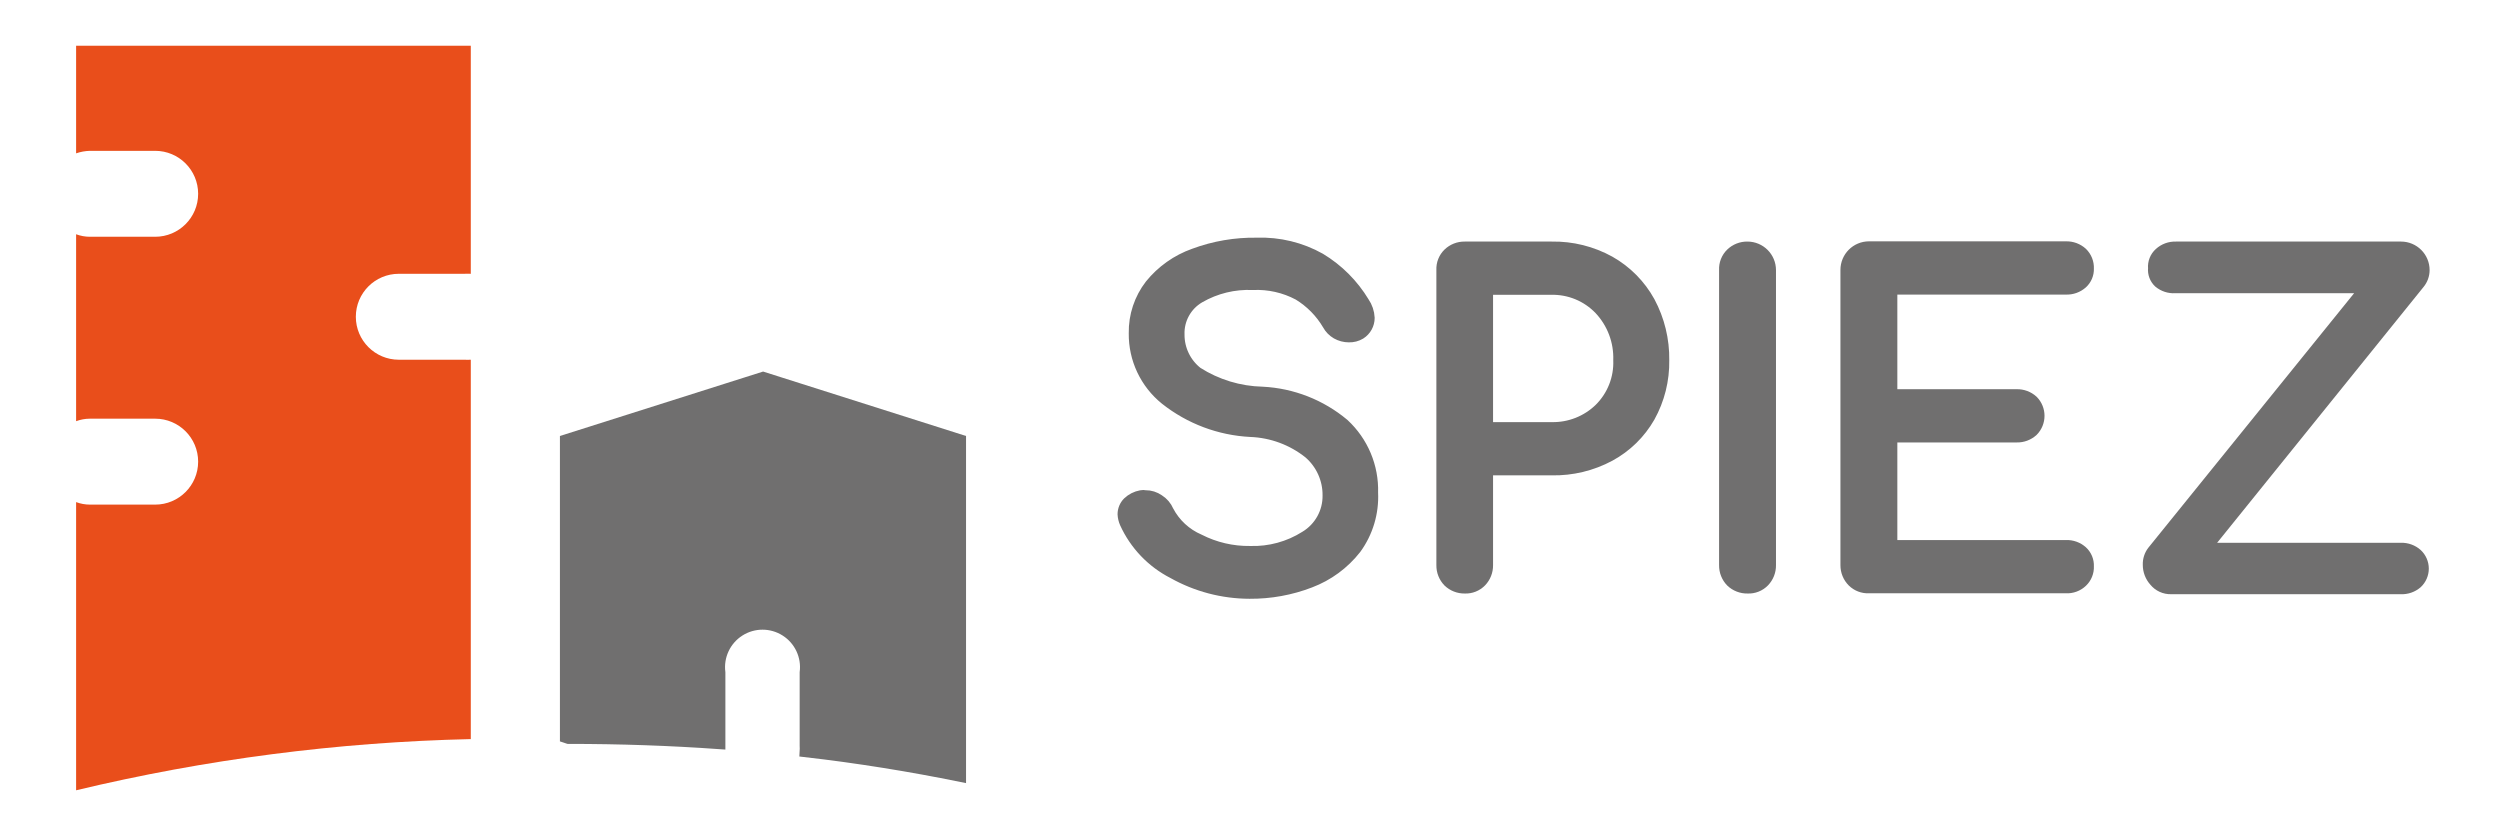
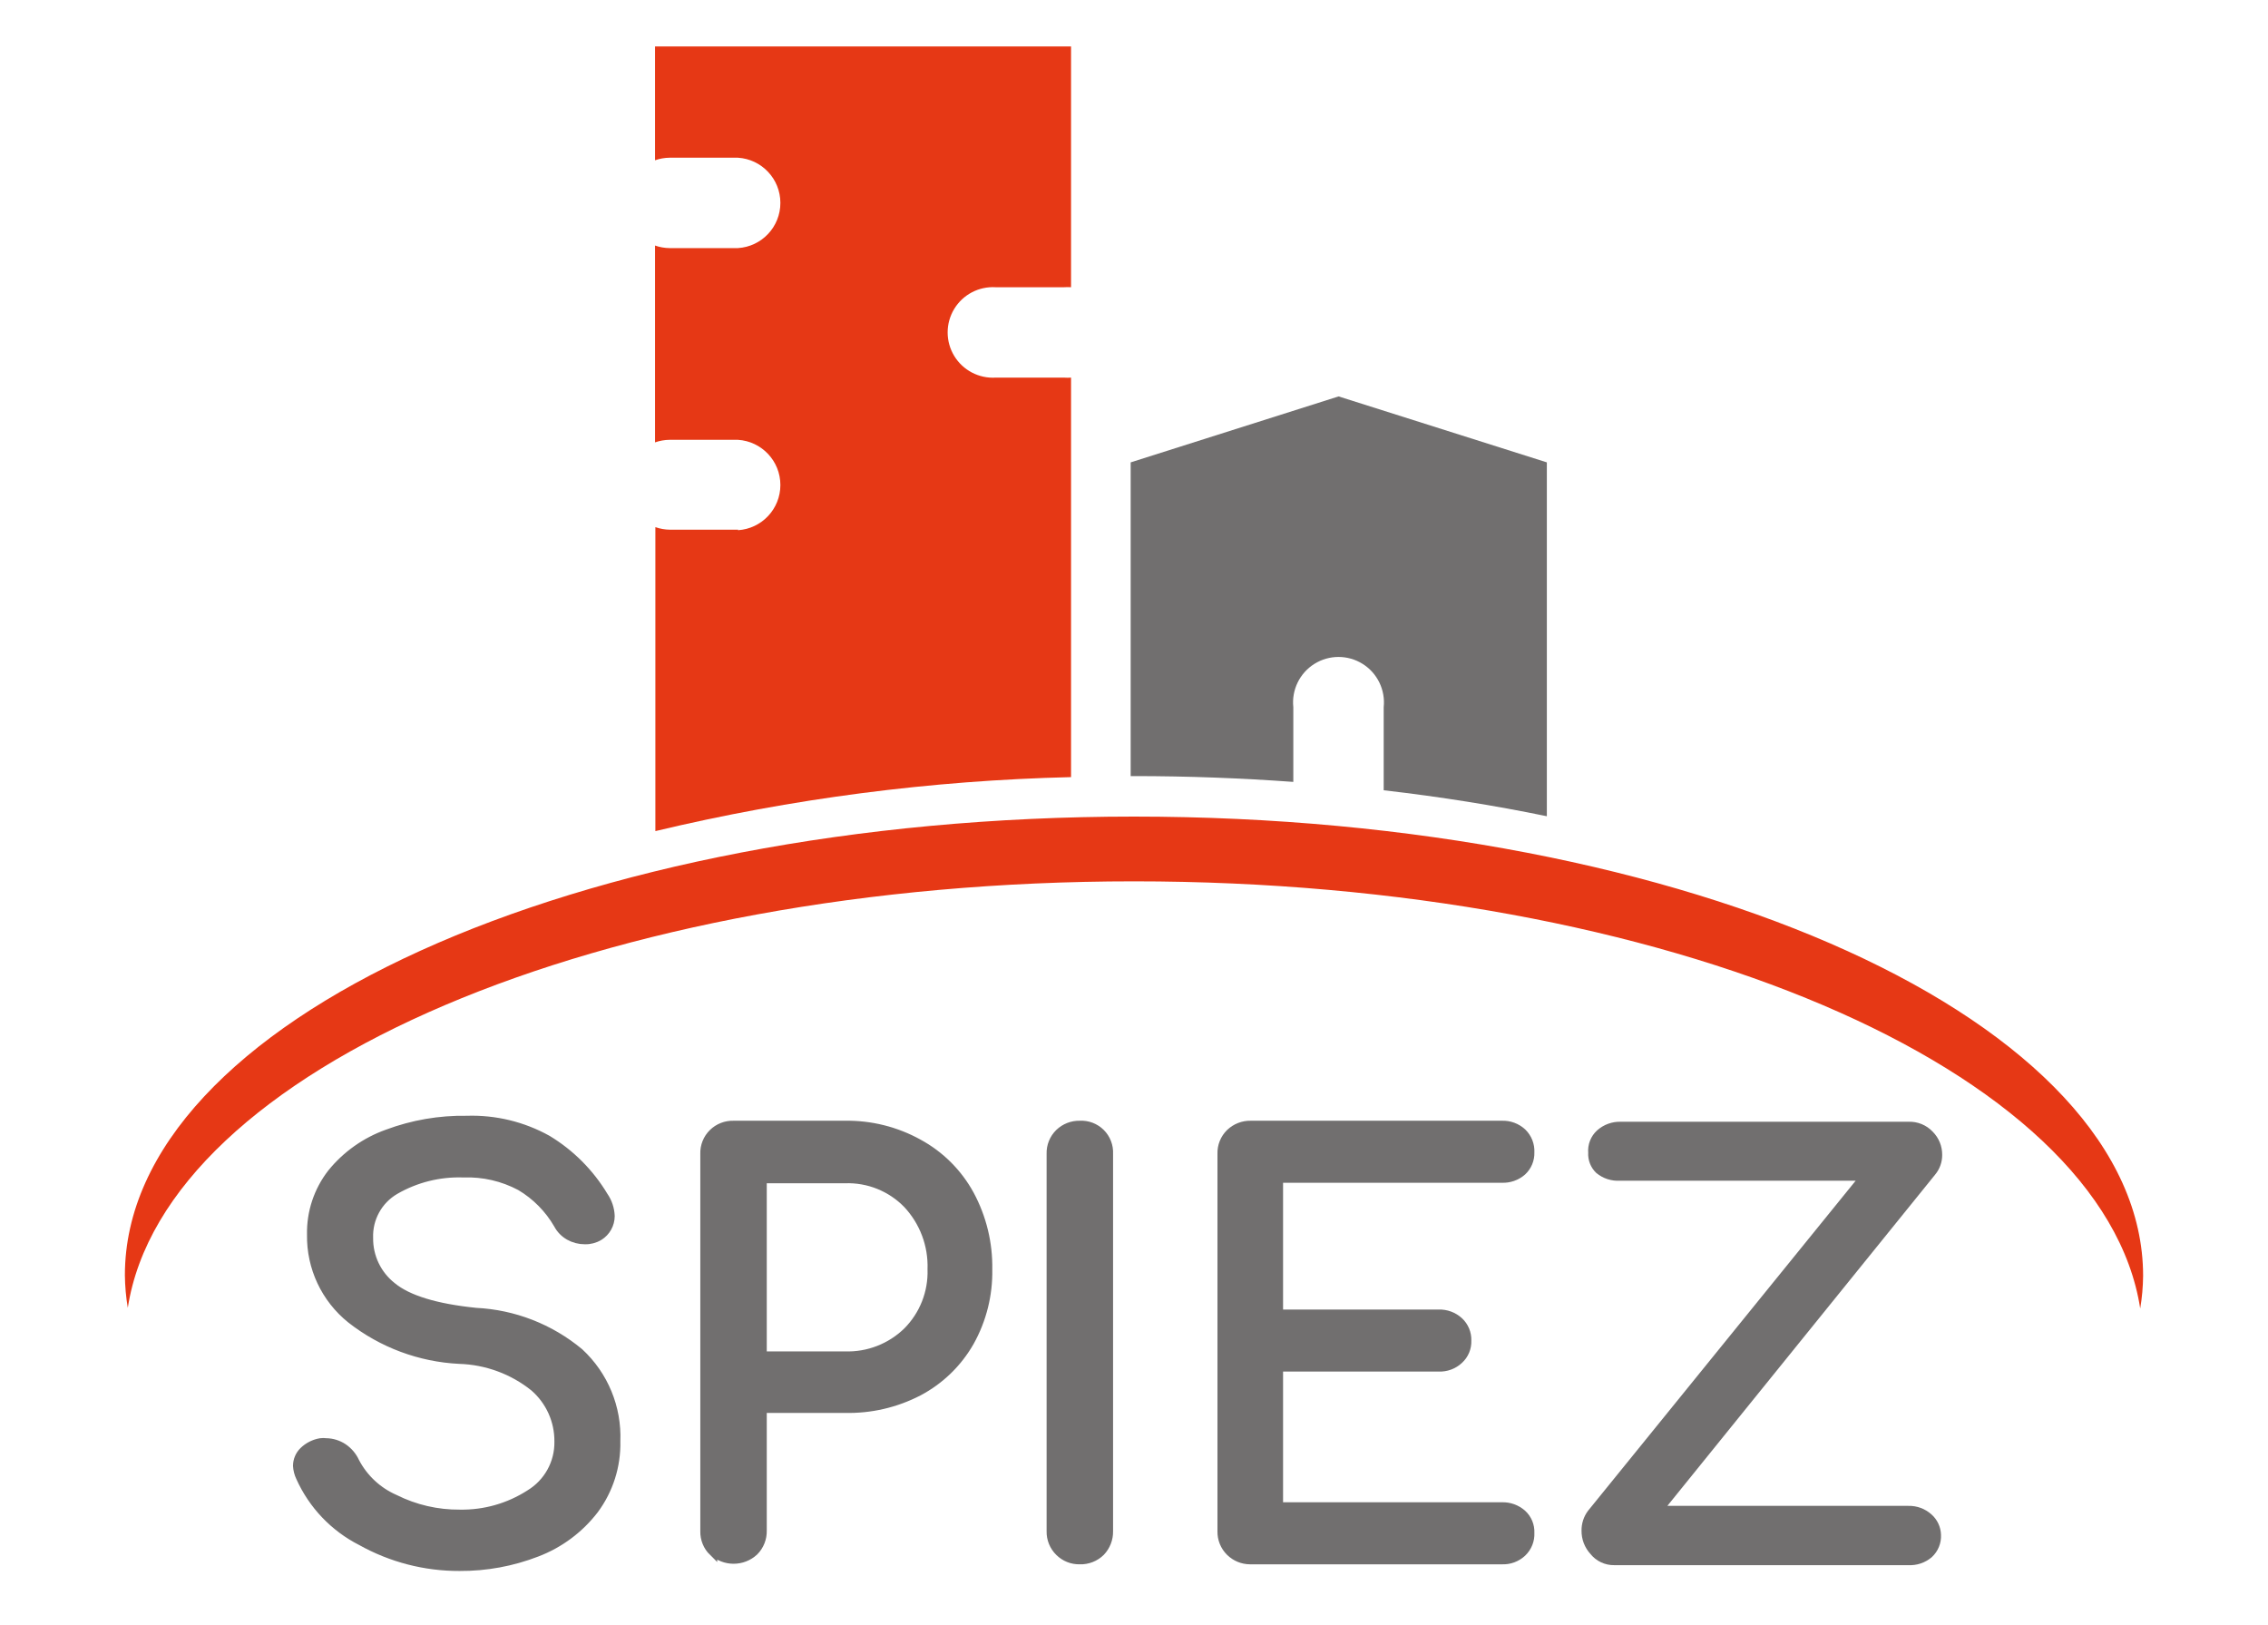
- <svg xmlns="http://www.w3.org/2000/svg" id="f1341f26-cb6c-4b9d-82de-5d2a827c98aa" data-name="Capa 1" viewBox="0 0 109.39 36.56">
+ <svg xmlns="http://www.w3.org/2000/svg" id="ea8e0cb3-be54-4a6e-a715-2ee8f2a66781" data-name="Capa 1" viewBox="0 0 132.75 95.06">
  <defs>
-     <style>.f86e1d77-882a-4110-a0c4-64e1309753e3{fill:#706f6f;stroke:#706f6f;stroke-miterlimit:10;stroke-width:0.5px;}.a2c991b4-aa68-40ff-ab51-2cf6800ad593{fill:#e94e1b;}</style>
+     <style>.e1917002-3aab-4b91-acfe-e4c222686fea,.fd6dfa8f-c96e-4e26-9f7e-29aa99e312a5{fill:#716f6f;}.e241d96e-a734-4fb5-8e40-dd48d7c7422f{fill:#e63815;}.fd6dfa8f-c96e-4e26-9f7e-29aa99e312a5{stroke:#716f6f;stroke-miterlimit:10;stroke-width:0.5px;}</style>
  </defs>
-   <path class="f86e1d77-882a-4110-a0c4-64e1309753e3" d="M24.87,32.3q3.38,0,6.62.23v-3.1a1.89,1.89,0,1,1,3.75,0v3.2a2.11,2.11,0,0,1,0,.25c2.35.27,4.61.64,6.78,1.08V19.26l-8.63-2.74-8.64,2.74v13Z" />
-   <path class="a2c991b4-aa68-40ff-ab51-2cf6800ad593" d="M6.79,22.08H3.93a1.73,1.73,0,0,1-.6-.11V34.58A82.08,82.08,0,0,1,20.6,32.34V15.74a2.85,2.85,0,0,1-.29,0H17.45a1.88,1.88,0,1,1,0-3.76h2.86a2.85,2.85,0,0,1,.29,0V2H3.33V6.71a2,2,0,0,1,.6-.11H6.79a1.88,1.88,0,0,1,0,3.76H3.93a1.73,1.73,0,0,1-.6-.11v8.18a1.73,1.73,0,0,1,.6-.11H6.79a1.88,1.88,0,0,1,0,3.76Z" />
-   <path class="f86e1d77-882a-4110-a0c4-64e1309753e3" d="M51.33,25.07a4.59,4.59,0,0,1-2.09-2.19,1.08,1.08,0,0,1-.09-.38.73.73,0,0,1,.21-.51,1.11,1.11,0,0,1,.57-.29.47.47,0,0,1,.19,0,1,1,0,0,1,.58.18,1.06,1.06,0,0,1,.41.48,2.77,2.77,0,0,0,1.36,1.26,4.76,4.76,0,0,0,2.23.52,4.27,4.27,0,0,0,2.42-.66,2.07,2.07,0,0,0,1-1.8,2.42,2.42,0,0,0-.84-1.86,4.37,4.37,0,0,0-2.56-.95A6.53,6.53,0,0,1,51,17.47a3.65,3.65,0,0,1-1.36-2.89,3.35,3.35,0,0,1,.7-2.11,4.31,4.31,0,0,1,1.91-1.35A7.53,7.53,0,0,1,55,10.65a5.28,5.28,0,0,1,2.76.67,5.62,5.62,0,0,1,1.91,1.91,1.31,1.31,0,0,1,.23.68.82.82,0,0,1-.38.69.91.91,0,0,1-.5.13,1.08,1.08,0,0,1-.53-.14,1,1,0,0,1-.38-.39,3.77,3.77,0,0,0-1.29-1.31,3.87,3.87,0,0,0-2-.45,4.29,4.29,0,0,0-2.34.57,1.81,1.81,0,0,0-.9,1.63,2.1,2.1,0,0,0,.8,1.66,5.56,5.56,0,0,0,2.86.87,6,6,0,0,1,3.55,1.39,3.92,3.92,0,0,1,1.26,3A3.84,3.84,0,0,1,59.32,24a4.61,4.61,0,0,1-2,1.47,7.2,7.2,0,0,1-2.64.48A6.85,6.85,0,0,1,51.33,25.07Z" />
-   <path class="f86e1d77-882a-4110-a0c4-64e1309753e3" d="M63.38,25.44a1,1,0,0,1-.28-.71V11.81a.93.93,0,0,1,.28-.71,1,1,0,0,1,.71-.28H67.9a5.05,5.05,0,0,1,2.53.63,4.53,4.53,0,0,1,1.74,1.76,5.23,5.23,0,0,1,.62,2.55,4.93,4.93,0,0,1-.62,2.48,4.44,4.44,0,0,1-1.74,1.7,5.15,5.15,0,0,1-2.53.61H65.08v4.18a1,1,0,0,1-.28.71.93.93,0,0,1-.71.28A1,1,0,0,1,63.38,25.44Zm4.52-6.72A2.93,2.93,0,0,0,70,17.89a2.85,2.85,0,0,0,.84-2.13A3.11,3.11,0,0,0,70,13.53a2.85,2.85,0,0,0-2.14-.88H65.08v6.07Z" />
-   <path class="f86e1d77-882a-4110-a0c4-64e1309753e3" d="M75.75,25.44a1,1,0,0,1-.28-.71V11.81a.93.93,0,0,1,.28-.71,1,1,0,0,1,.71-.28,1,1,0,0,1,1,1V24.73a1,1,0,0,1-.28.71.93.93,0,0,1-.71.28A1,1,0,0,1,75.75,25.44Z" />
-   <path class="f86e1d77-882a-4110-a0c4-64e1309753e3" d="M81.07,25.44a1,1,0,0,1-.29-.71V11.81a1,1,0,0,1,1-1H90.4a1,1,0,0,1,.7.26.9.9,0,0,1,.27.68.82.82,0,0,1-.27.64,1,1,0,0,1-.7.25H82.77v4.64h5.47a1,1,0,0,1,.7.26.93.93,0,0,1,0,1.31,1,1,0,0,1-.7.26H82.77v4.77H90.4a1,1,0,0,1,.7.25.83.83,0,0,1,.27.65.87.87,0,0,1-.27.67.94.94,0,0,1-.7.26H81.77A.94.94,0,0,1,81.07,25.44Z" />
-   <path class="f86e1d77-882a-4110-a0c4-64e1309753e3" d="M94.28,25.42a1.05,1.05,0,0,1-.27-.71.91.91,0,0,1,.19-.59l9.33-11.54H95.17a1,1,0,0,1-.7-.23.74.74,0,0,1-.23-.61.79.79,0,0,1,.26-.66,1,1,0,0,1,.71-.26h9.85a1,1,0,0,1,1,1,.92.92,0,0,1-.21.58L96.49,24h8.57a1,1,0,0,1,.69.25.86.86,0,0,1,0,1.26,1,1,0,0,1-.7.24H95A.89.89,0,0,1,94.28,25.42Z" />
+   <path class="e1917002-3aab-4b91-acfe-e4c222686fea" d="M66.37,45.42c3.18,0,6.29.12,9.33.34V41.39a2.66,2.66,0,1,1,5.29,0v4.5c0,.12,0,.24,0,.36,3.31.38,6.5.89,9.55,1.52V27.06L78.35,23.2,66.18,27.06V45.42Z" />
+   <path class="e241d96e-a734-4fb5-8e40-dd48d7c7422f" d="M66.37,51.58c31.21,0,56.74,11,58.9,25a12.22,12.22,0,0,0,.17-1.91c0-14.85-26.45-26.88-59.07-26.88S7.31,59.78,7.31,74.63a12.22,12.22,0,0,0,.17,1.91C9.64,62.59,35.17,51.58,66.37,51.58Z" />
+   <path class="fd6dfa8f-c96e-4e26-9f7e-29aa99e312a5" d="M21.14,90.2a7.76,7.76,0,0,1-3.57-3.75,1.78,1.78,0,0,1-.17-.66,1.21,1.21,0,0,1,.36-.86,1.88,1.88,0,0,1,1-.51,1.21,1.21,0,0,1,.33,0,1.86,1.86,0,0,1,1,.31,2,2,0,0,1,.7.83,4.78,4.78,0,0,0,2.32,2.16,8.35,8.35,0,0,0,3.81.88A7.32,7.32,0,0,0,31,87.44a3.52,3.52,0,0,0,1.7-3.08,4.16,4.16,0,0,0-1.44-3.18,7.35,7.35,0,0,0-4.37-1.61,11.17,11.17,0,0,1-6.35-2.37,6.2,6.2,0,0,1-2.32-4.94,5.67,5.67,0,0,1,1.19-3.6,7.39,7.39,0,0,1,3.26-2.31,12.67,12.67,0,0,1,4.65-.8,9.09,9.09,0,0,1,4.72,1.14A9.7,9.7,0,0,1,35.34,70a2.2,2.2,0,0,1,.39,1.17,1.39,1.39,0,0,1-.66,1.18,1.53,1.53,0,0,1-.84.22,1.86,1.86,0,0,1-.92-.24,1.68,1.68,0,0,1-.65-.67,6.19,6.19,0,0,0-2.2-2.23,6.58,6.58,0,0,0-3.34-.77,7.46,7.46,0,0,0-4,1,3.1,3.1,0,0,0-1.53,2.79,3.55,3.55,0,0,0,1.36,2.84q1.38,1.14,4.9,1.5a10.25,10.25,0,0,1,6.06,2.36,6.71,6.71,0,0,1,2.15,5.2,6.46,6.46,0,0,1-1.27,4,7.71,7.71,0,0,1-3.37,2.51,12.3,12.3,0,0,1-4.52.83A11.7,11.7,0,0,1,21.14,90.2Z" />
+   <path class="fd6dfa8f-c96e-4e26-9f7e-29aa99e312a5" d="M41.73,90.82a1.64,1.64,0,0,1-.49-1.21V67.53a1.63,1.63,0,0,1,.49-1.22,1.66,1.66,0,0,1,1.2-.47h6.52a8.6,8.6,0,0,1,4.32,1.08,7.5,7.5,0,0,1,3,3,8.89,8.89,0,0,1,1.06,4.37,8.37,8.37,0,0,1-1.06,4.24,7.49,7.49,0,0,1-3,2.91,8.9,8.9,0,0,1-4.32,1H44.63v7.14a1.67,1.67,0,0,1-.48,1.21,1.77,1.77,0,0,1-2.42,0Zm7.72-11.48a5,5,0,0,0,3.66-1.42,4.93,4.93,0,0,0,1.43-3.64,5.31,5.31,0,0,0-1.43-3.81A4.85,4.85,0,0,0,49.45,69H44.63V79.34Z" />
+   <path class="fd6dfa8f-c96e-4e26-9f7e-29aa99e312a5" d="M62,90.82a1.64,1.64,0,0,1-.49-1.21V67.53A1.63,1.63,0,0,1,62,66.31a1.68,1.68,0,0,1,1.2-.47,1.61,1.61,0,0,1,1.7,1.69V89.61a1.7,1.7,0,0,1-.47,1.21,1.67,1.67,0,0,1-1.23.48A1.64,1.64,0,0,1,62,90.82Z" />
+   <path class="fd6dfa8f-c96e-4e26-9f7e-29aa99e312a5" d="M72,90.82a1.64,1.64,0,0,1-.49-1.21V67.53A1.63,1.63,0,0,1,72,66.31a1.7,1.7,0,0,1,1.21-.47H87.9a1.67,1.67,0,0,1,1.2.44,1.51,1.51,0,0,1,.46,1.16,1.45,1.45,0,0,1-.46,1.11,1.7,1.7,0,0,1-1.2.42H74.85v7.92h9.36a1.68,1.68,0,0,1,1.19.44,1.47,1.47,0,0,1,.47,1.13,1.44,1.44,0,0,1-.47,1.12,1.64,1.64,0,0,1-1.19.44H74.85v8.15H87.9a1.71,1.71,0,0,1,1.2.43,1.42,1.42,0,0,1,.46,1.11,1.49,1.49,0,0,1-.46,1.15,1.63,1.63,0,0,1-1.2.44H73.16A1.67,1.67,0,0,1,72,90.82Z" />
+   <path class="fd6dfa8f-c96e-4e26-9f7e-29aa99e312a5" d="M93.28,90.78a1.74,1.74,0,0,1-.46-1.2,1.65,1.65,0,0,1,.32-1l16-19.73H94.81a1.73,1.73,0,0,1-1.21-.39,1.28,1.28,0,0,1-.39-1,1.36,1.36,0,0,1,.44-1.12,1.74,1.74,0,0,1,1.22-.44H111.7a1.61,1.61,0,0,1,1.25.51,1.65,1.65,0,0,1,.48,1.18,1.54,1.54,0,0,1-.36,1l-16,19.79H111.7a1.7,1.7,0,0,1,1.19.44,1.4,1.4,0,0,1,.47,1,1.42,1.42,0,0,1-.46,1.13,1.72,1.72,0,0,1-1.2.4H94.48A1.5,1.5,0,0,1,93.28,90.78Z" />
+   <path class="e241d96e-a734-4fb5-8e40-dd48d7c7422f" d="M43.21,31h-4a2.66,2.66,0,0,1-.85-.15V48.64a116.55,116.55,0,0,1,24.33-3.16V22.1a2.85,2.85,0,0,1-.41,0h-4a2.65,2.65,0,1,1,0-5.29h4a2.85,2.85,0,0,1,.41,0V2.72H38.34V9.38a2.66,2.66,0,0,1,.85-.15h4a2.65,2.65,0,0,1,0,5.29h-4a2.66,2.66,0,0,1-.85-.15V25.89a2.66,2.66,0,0,1,.85-.15h4a2.65,2.65,0,0,1,0,5.29Z" />
</svg>
